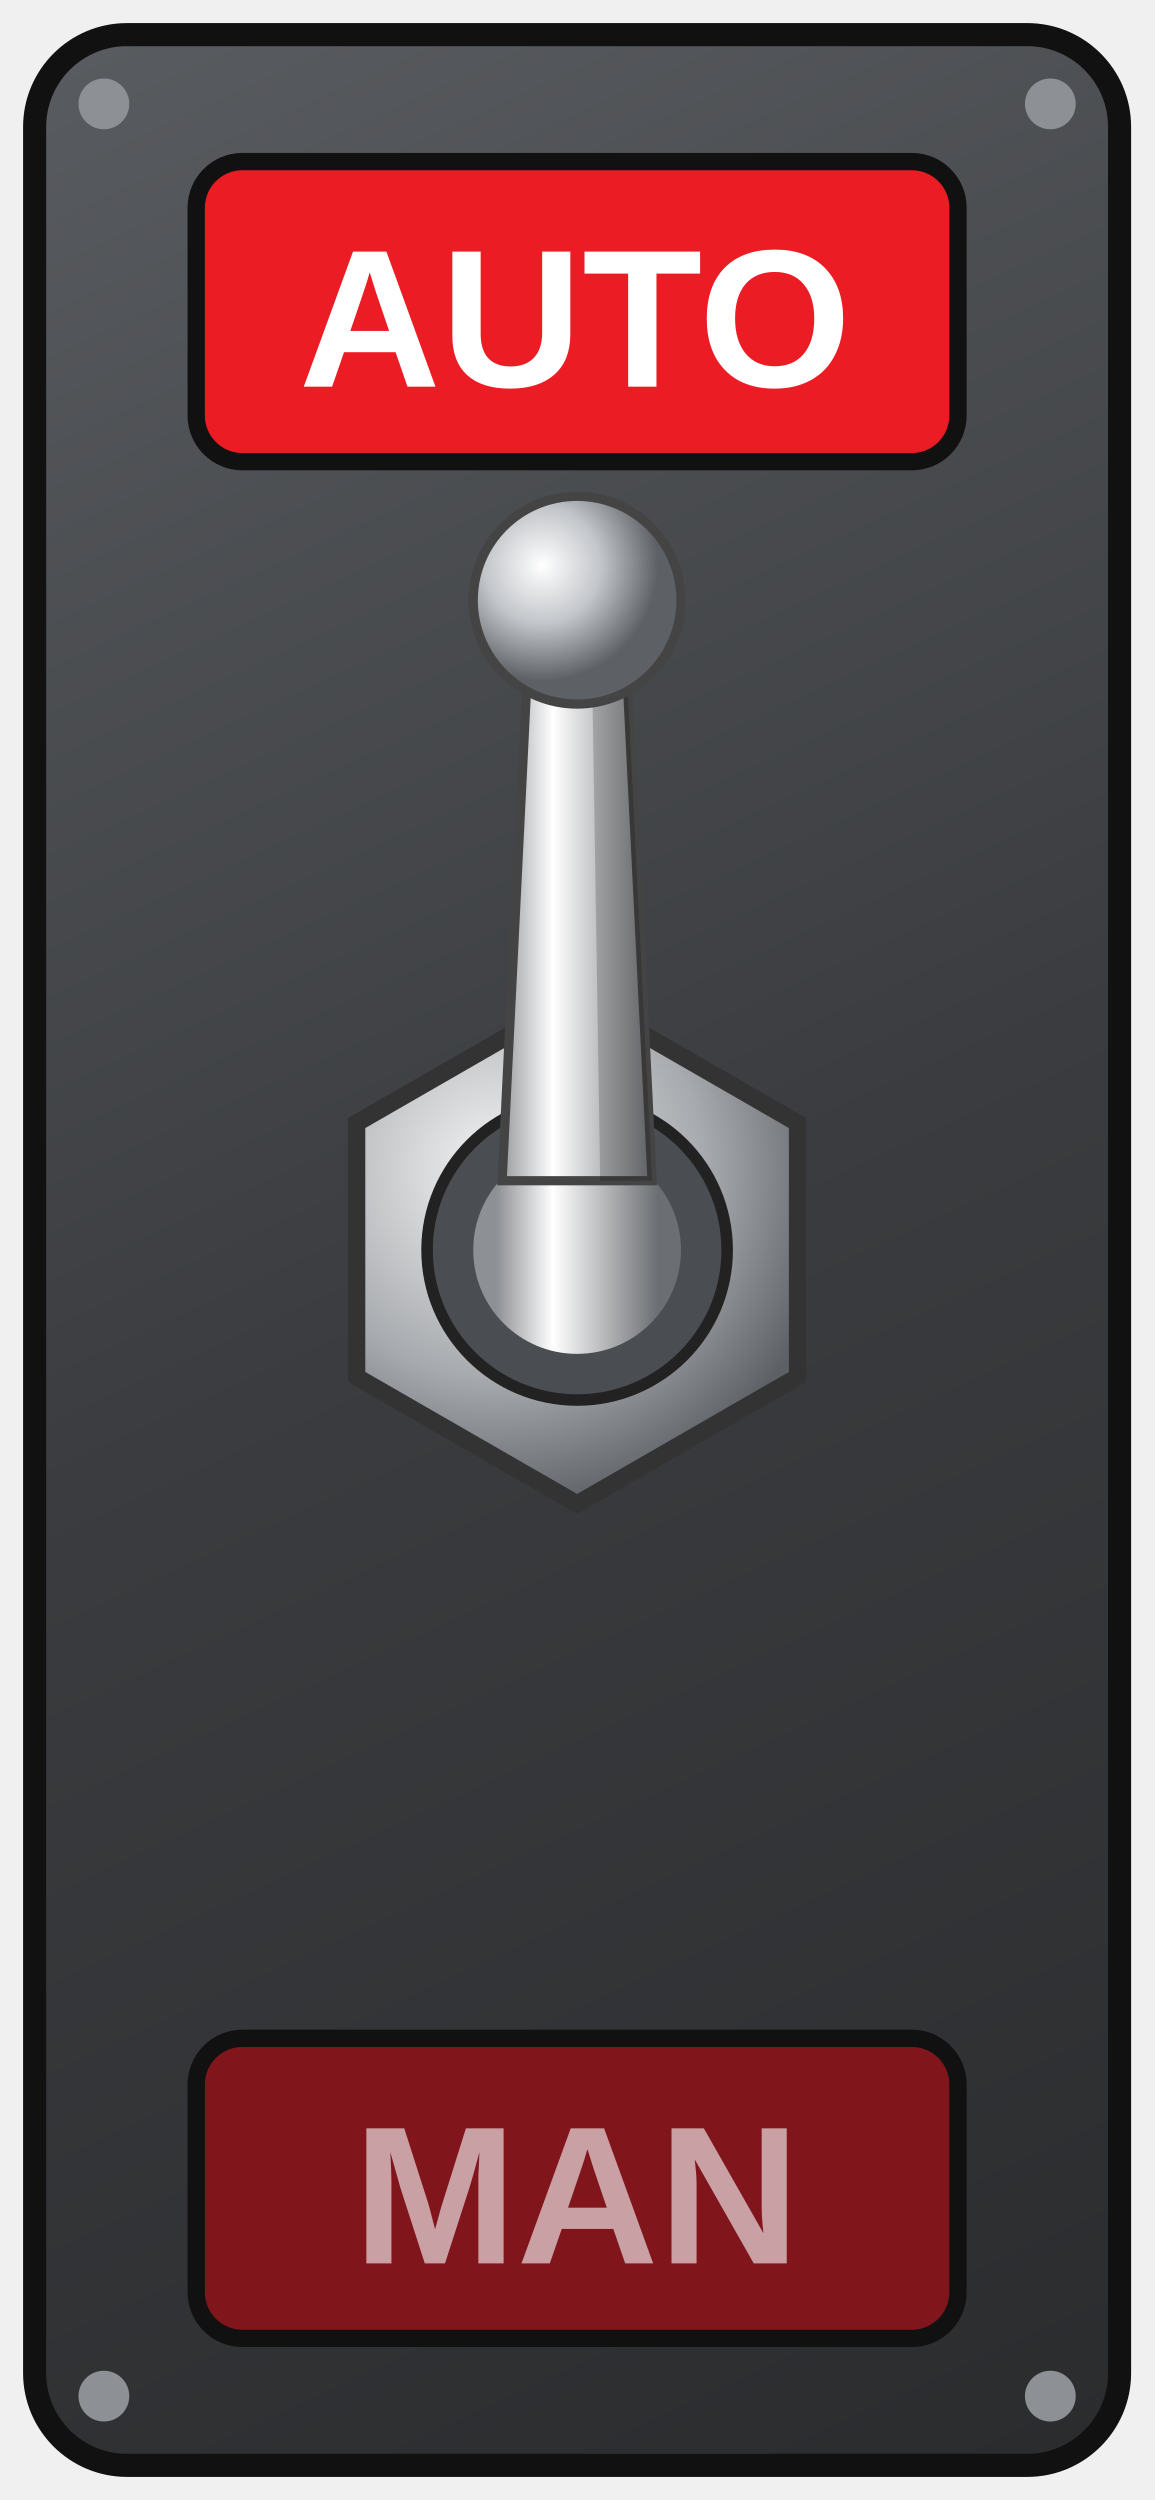
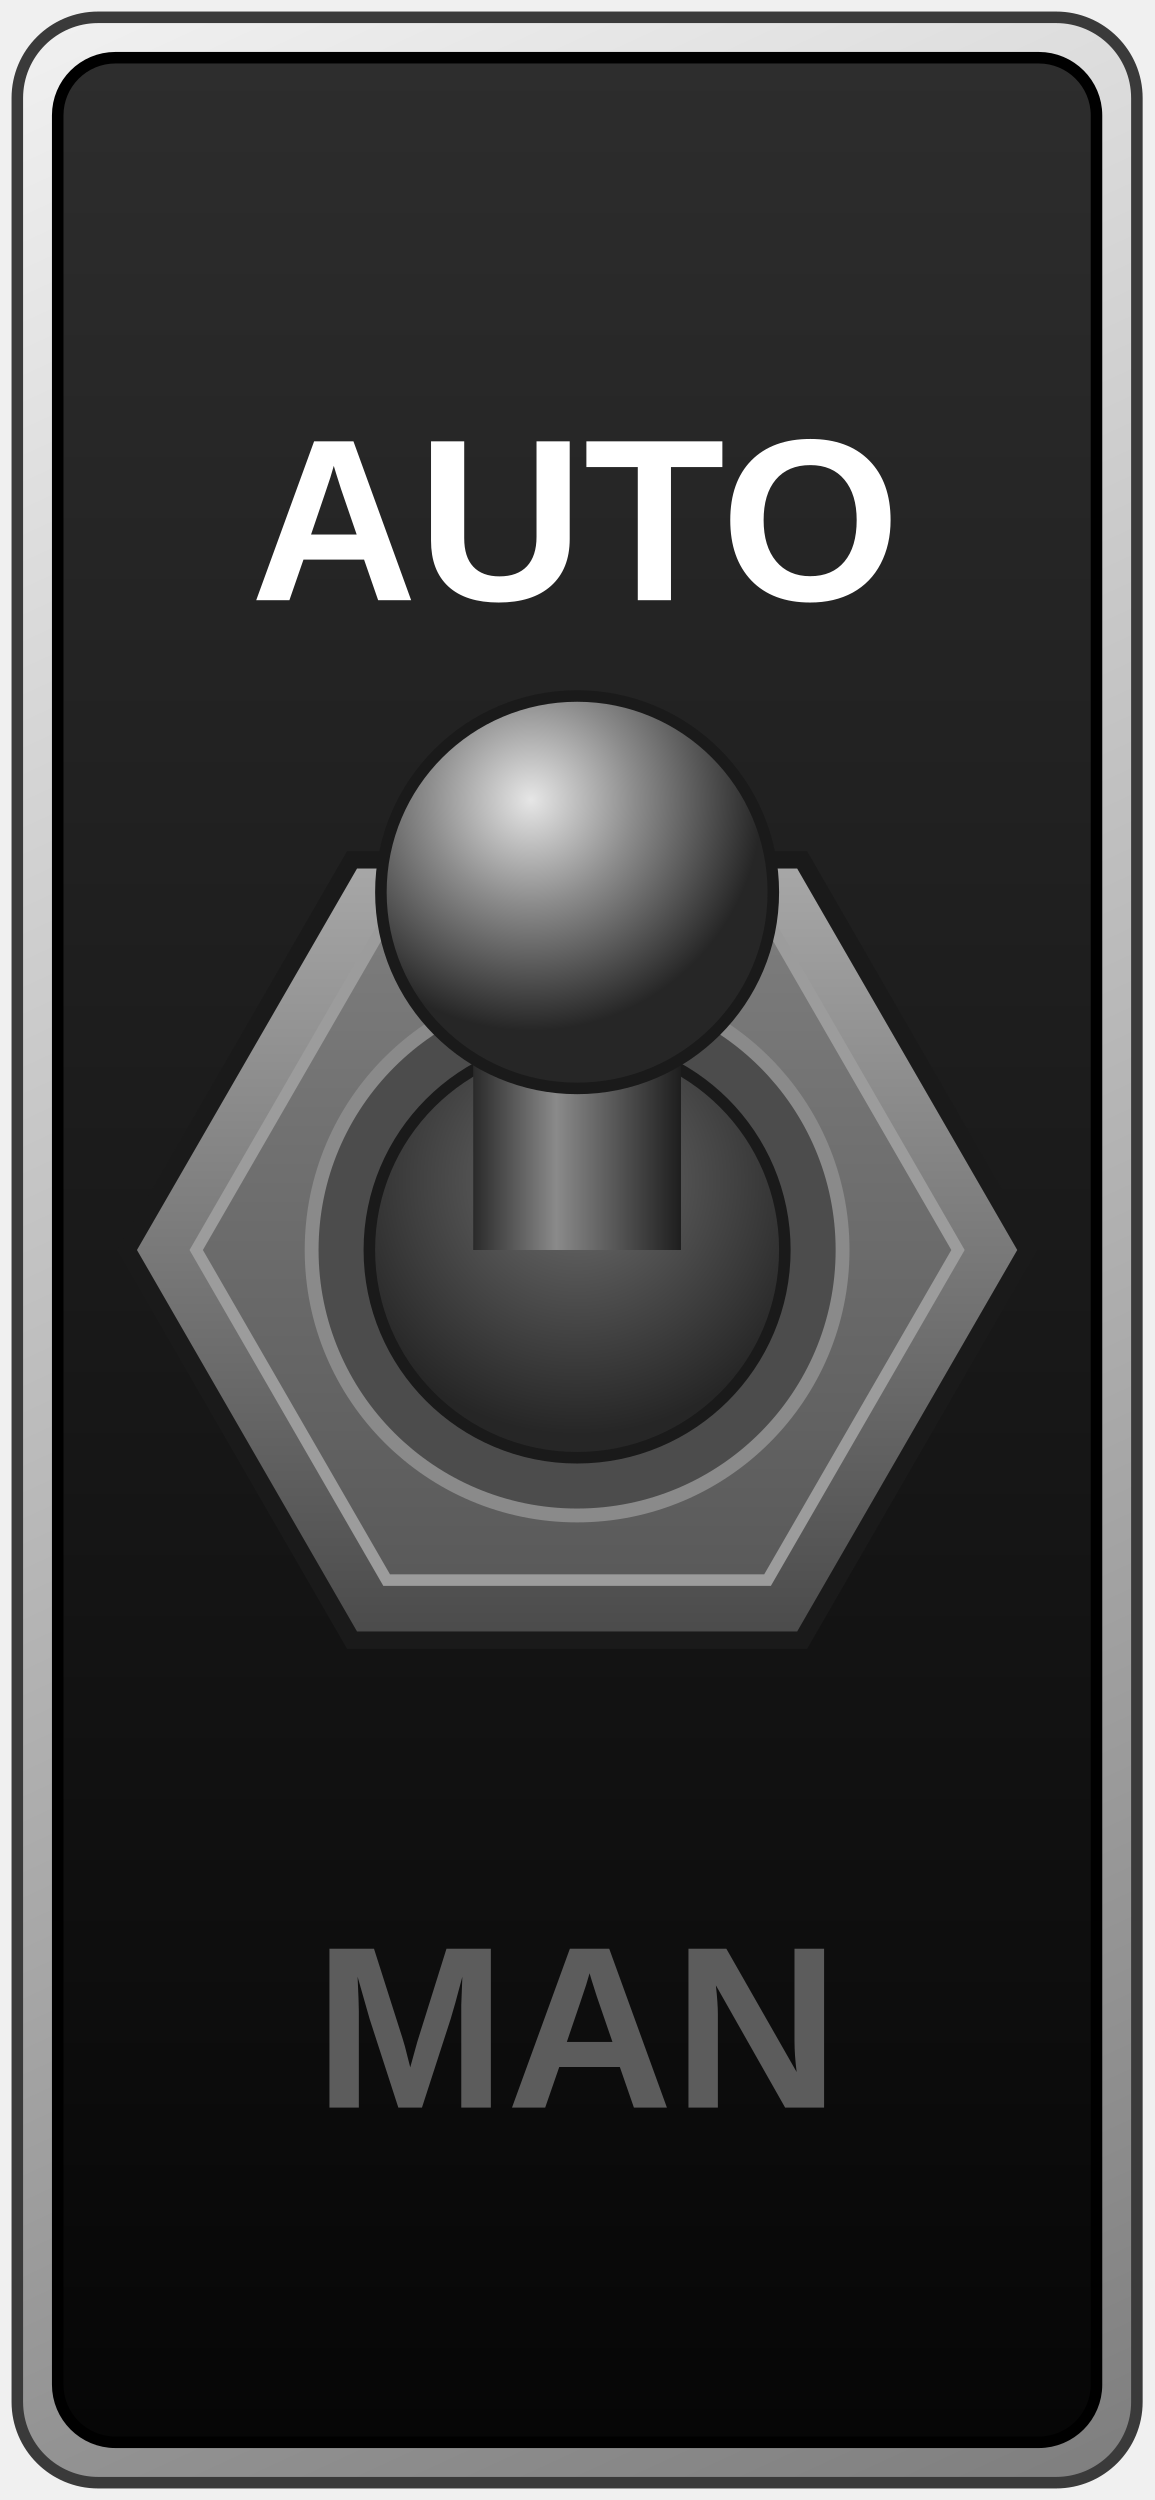
<svg xmlns="http://www.w3.org/2000/svg" width="100" height="216.6" viewBox="0 0 100 216.6">
  <defs>
-     <linearGradient id="plate" x1="0" y1="0" x2="100" y2="216.6" gradientUnits="userSpaceOnUse">
-       <stop offset="0" stop-color="#5a5d61" />
-       <stop offset="0.5" stop-color="#3a3c3f" />
-       <stop offset="1" stop-color="#2a2b2d" />
+     <linearGradient id="rim" x1="0" y1="0" x2="100" y2="216.6" gradientUnits="userSpaceOnUse">
+       <stop offset="0" stop-color="#f2f2f2" />
+       <stop offset="0.5" stop-color="#b9b9b9" />
+       <stop offset="1" stop-color="#7d7d7d" />
    </linearGradient>
-     <radialGradient id="nut" cx="43" cy="101.3" r="30" gradientUnits="userSpaceOnUse">
-       <stop offset="0" stop-color="#f4f4f4" />
-       <stop offset="0.6" stop-color="#a7aaae" />
-       <stop offset="1" stop-color="#5d6064" />
+     <linearGradient id="plate" x1="0" y1="0" x2="0" y2="216.6" gradientUnits="userSpaceOnUse">
+       <stop offset="0" stop-color="#2e2e2e" />
+       <stop offset="1" stop-color="#050505" />
+     </linearGradient>
+     <linearGradient id="nut" x1="0" y1="74.3" x2="0" y2="142.3" gradientUnits="userSpaceOnUse">
+       <stop offset="0" stop-color="#a8a8a8" />
+       <stop offset="1" stop-color="#4a4a4a" />
+     </linearGradient>
+     <linearGradient id="nutface" x1="0" y1="80.3" x2="0" y2="136.3" gradientUnits="userSpaceOnUse">
+       <stop offset="0" stop-color="#7c7c7c" />
+       <stop offset="1" stop-color="#5a5a5a" />
+     </linearGradient>
+     <radialGradient id="bush" cx="50" cy="102.3" r="22" gradientUnits="userSpaceOnUse">
+       <stop offset="0" stop-color="#6e6e6e" />
+       <stop offset="1" stop-color="#262626" />
    </radialGradient>
-     <linearGradient id="chrome" x1="43" y1="0" x2="57" y2="0" gradientUnits="userSpaceOnUse">
-       <stop offset="0" stop-color="#8d9094" />
-       <stop offset="0.35" stop-color="#ffffff" />
-       <stop offset="1" stop-color="#6b6e72" />
+     <linearGradient id="shaft" x1="41" y1="0" x2="59" y2="0" gradientUnits="userSpaceOnUse">
+       <stop offset="0" stop-color="#2a2a2a" />
+       <stop offset="0.4" stop-color="#8a8a8a" />
+       <stop offset="1" stop-color="#1e1e1e" />
    </linearGradient>
-     <radialGradient id="ball" cx="47" cy="49" r="10" gradientUnits="userSpaceOnUse">
-       <stop offset="0" stop-color="#ffffff" />
-       <stop offset="0.5" stop-color="#c3c6ca" />
-       <stop offset="1" stop-color="#5d6064" />
+     <radialGradient id="ball" cx="46" cy="69.3" r="20" gradientUnits="userSpaceOnUse">
+       <stop offset="0" stop-color="#e6e6e6" />
+       <stop offset="0.45" stop-color="#8c8c8c" />
+       <stop offset="1" stop-color="#262626" />
    </radialGradient>
  </defs>
-   <rect x="3" y="3" width="94" height="210.6" rx="8" fill="url(#plate)" stroke="#111111" stroke-width="2" />
-   <circle cx="9" cy="9" r="2.2" fill="#8d9094" />
-   <circle cx="91" cy="9" r="2.2" fill="#8d9094" />
-   <circle cx="9" cy="207.6" r="2.2" fill="#8d9094" />
-   <circle cx="91" cy="207.6" r="2.2" fill="#8d9094" />
-   <rect x="17" y="14" width="66" height="26" rx="4" fill="#EC1C24" stroke="#111111" stroke-width="1.5" />
-   <text x="25.9" y="33.5" font-family="Arial" font-weight="bold" font-size="17" fill="#FFFFFF">AUTO</text>
-   <rect x="17" y="176.6" width="66" height="26" rx="4" fill="#81151C" stroke="#111111" stroke-width="1.5" />
-   <text x="30.6" y="196.1" font-family="Arial" font-weight="bold" font-size="17" fill="#C9A0A3">MAN</text>
-   <polygon points="69.1,119.3 50.0,130.3 30.9,119.3 30.9,97.3 50.0,86.3 69.1,97.3" fill="url(#nut)" stroke="#333333" stroke-width="1.5" />
-   <circle cx="50" cy="108.3" r="13" fill="#4a4d51" stroke="#222222" stroke-width="1" />
-   <circle cx="50" cy="108.3" r="9" fill="url(#chrome)" />
-   <polygon points="43.5,102.3 56.5,102.3 54.0,52.0 46.0,52.0" fill="url(#chrome)" stroke="#444444" stroke-width="0.8" />
-   <polygon points="52.0,102.3 56.5,102.3 54.0,52.0 51.2,52.0" fill="#000000" fill-opacity="0.18" />
-   <circle cx="50" cy="52" r="9" fill="url(#ball)" stroke="#444444" stroke-width="0.8" />
+   <rect x="1.5" y="1.5" width="97" height="213.6" rx="7" fill="url(#rim)" stroke="#3a3a3a" stroke-width="1" />
+   <rect x="5" y="5" width="90" height="206.6" rx="5" fill="url(#plate)" stroke="#000000" stroke-width="1" />
+   <text x="21.7" y="52.0" font-family="Arial" font-weight="bold" font-size="20" fill="#FFFFFF">AUTO</text>
+   <text x="27.2" y="182.6" font-family="Arial" font-weight="bold" font-size="20" fill="#5c5c5c">MAN</text>
+   <polygon points="89.0,108.3 69.5,142.1 30.5,142.1 11.0,108.3 30.5,74.5 69.5,74.5" fill="url(#nut)" stroke="#1a1a1a" stroke-width="1.5" />
+   <polygon points="83.0,108.3 66.5,136.9 33.5,136.9 17.0,108.3 33.5,79.7 66.5,79.7" fill="url(#nutface)" stroke="#9c9c9c" stroke-width="1" />
+   <circle cx="50" cy="108.3" r="23" fill="#4c4c4c" stroke="#8a8a8a" stroke-width="1.2" />
+   <circle cx="50" cy="108.3" r="18" fill="url(#bush)" stroke="#1a1a1a" stroke-width="1" />
+   <rect x="41" y="77.3" width="18" height="31" fill="url(#shaft)" />
+   <circle cx="50" cy="77.3" r="17" fill="url(#ball)" stroke="#1a1a1a" stroke-width="1" />
</svg>
